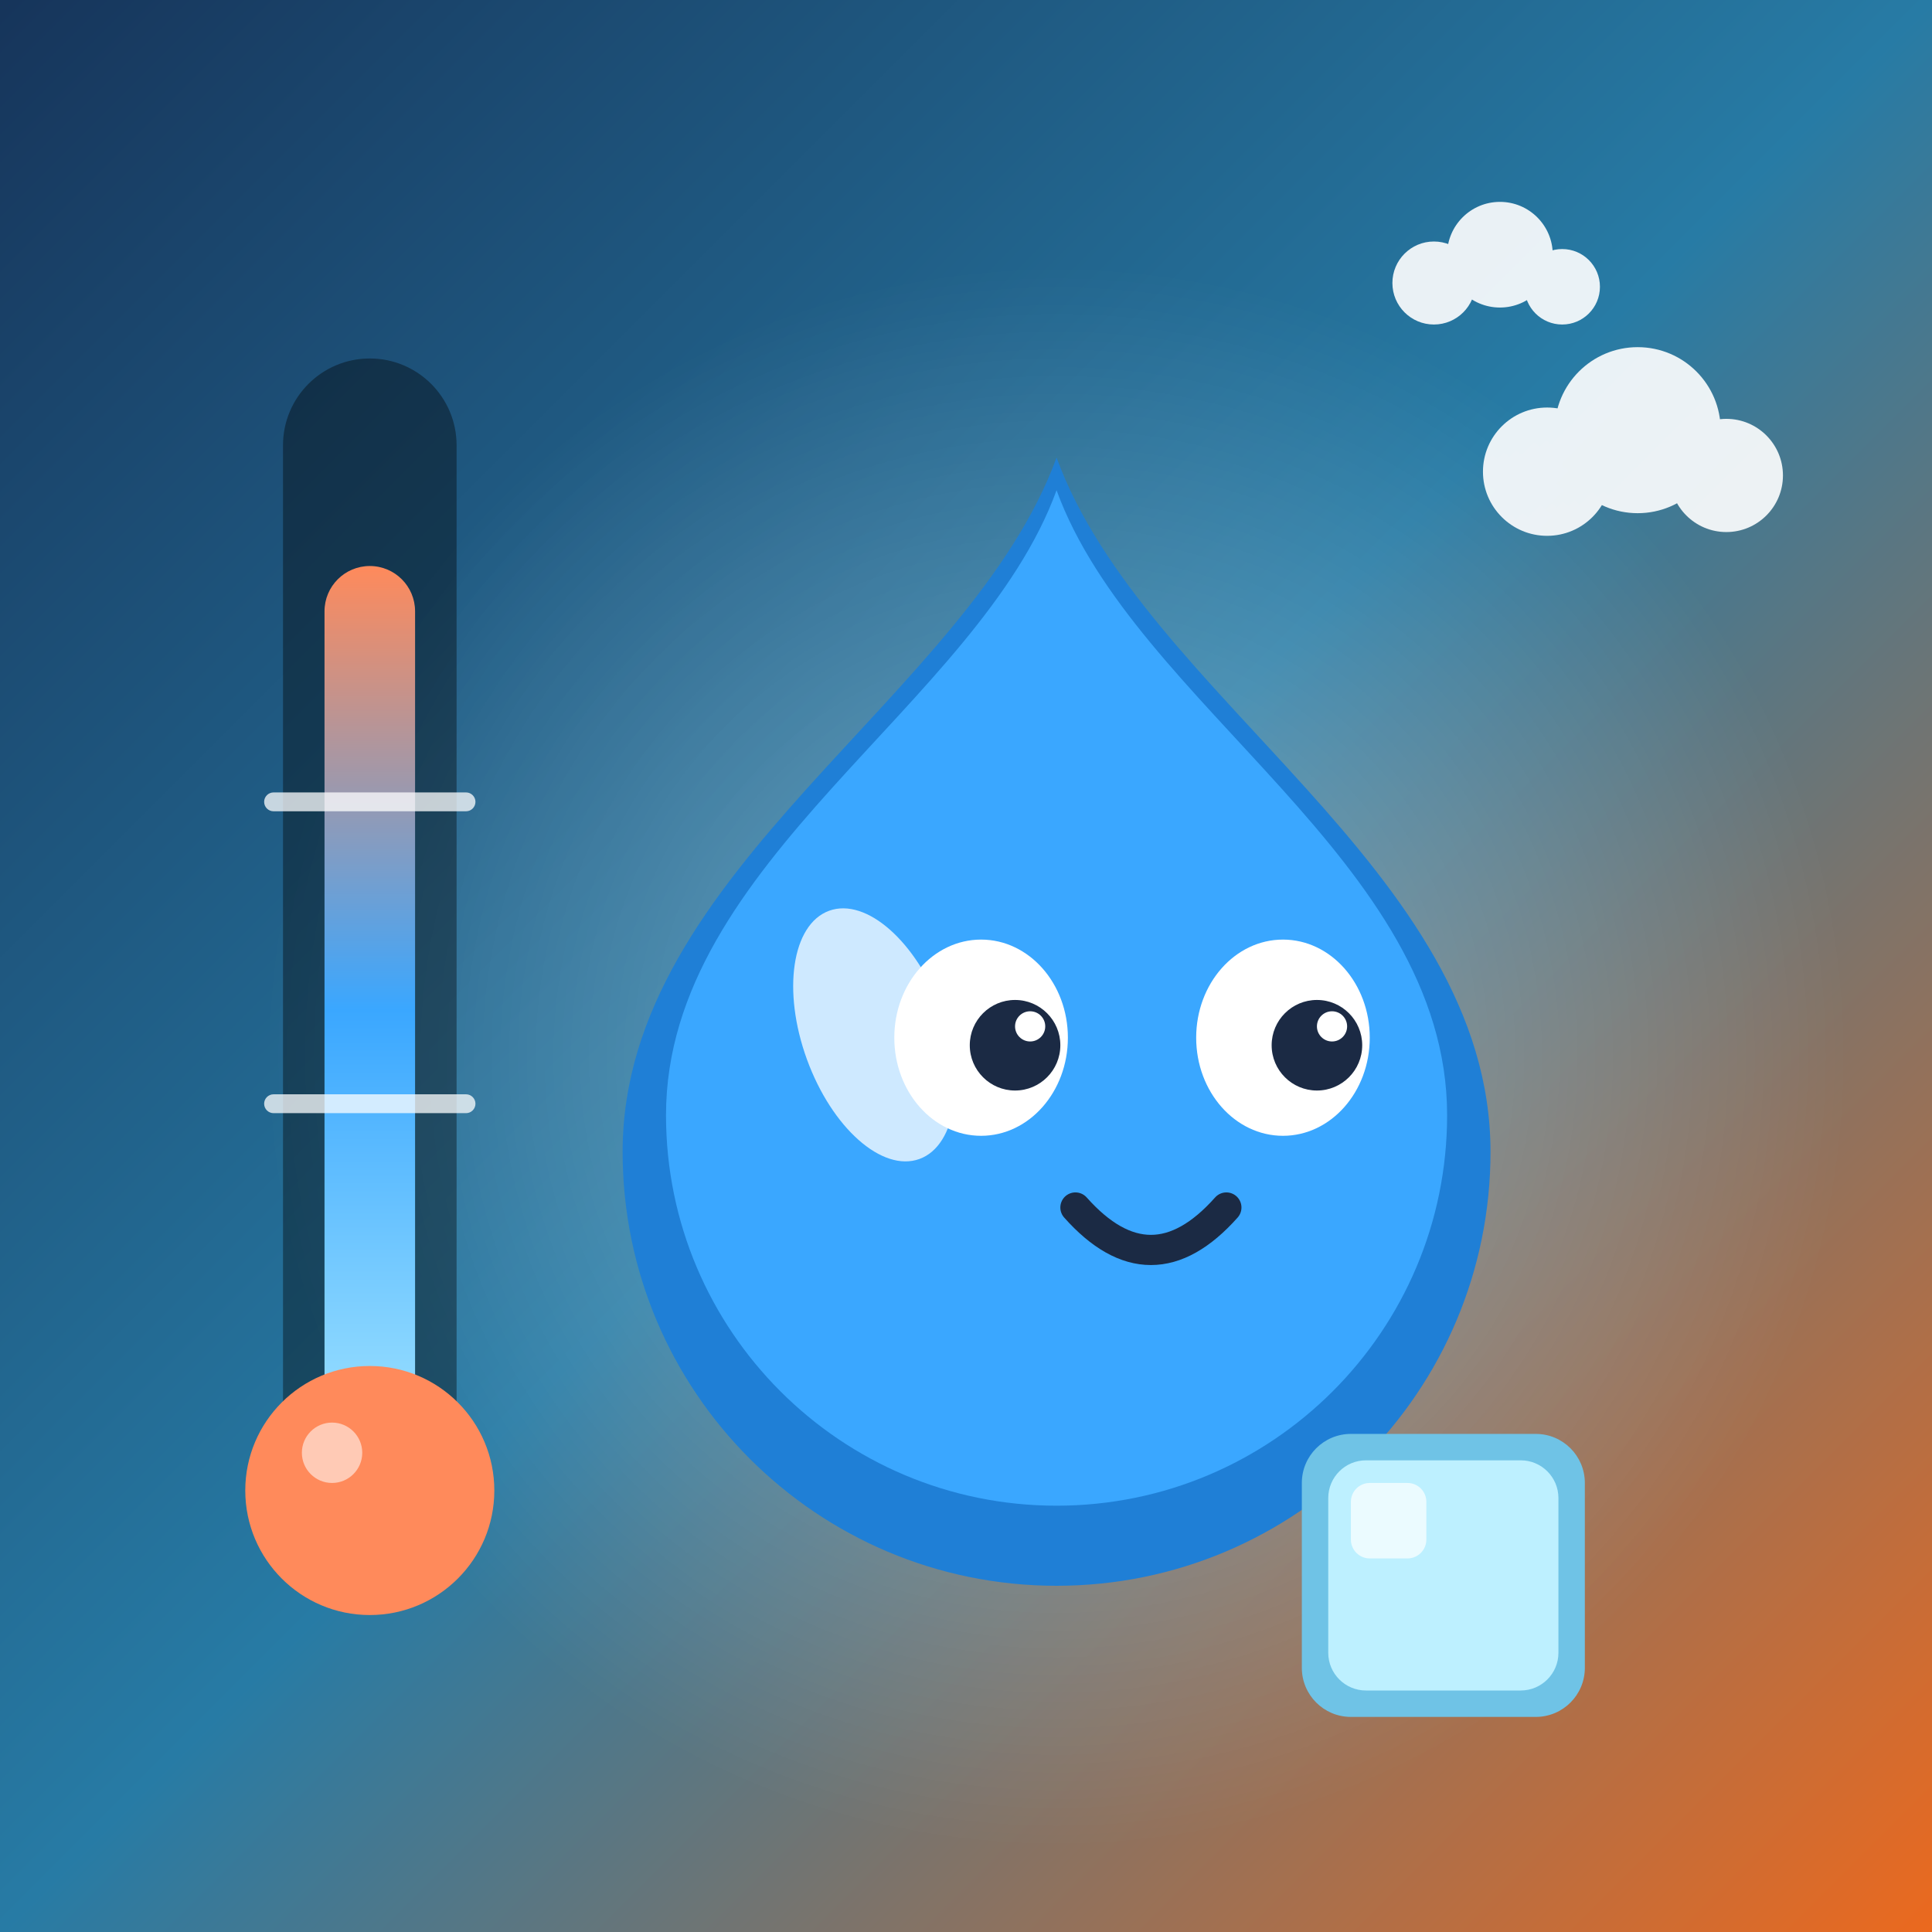
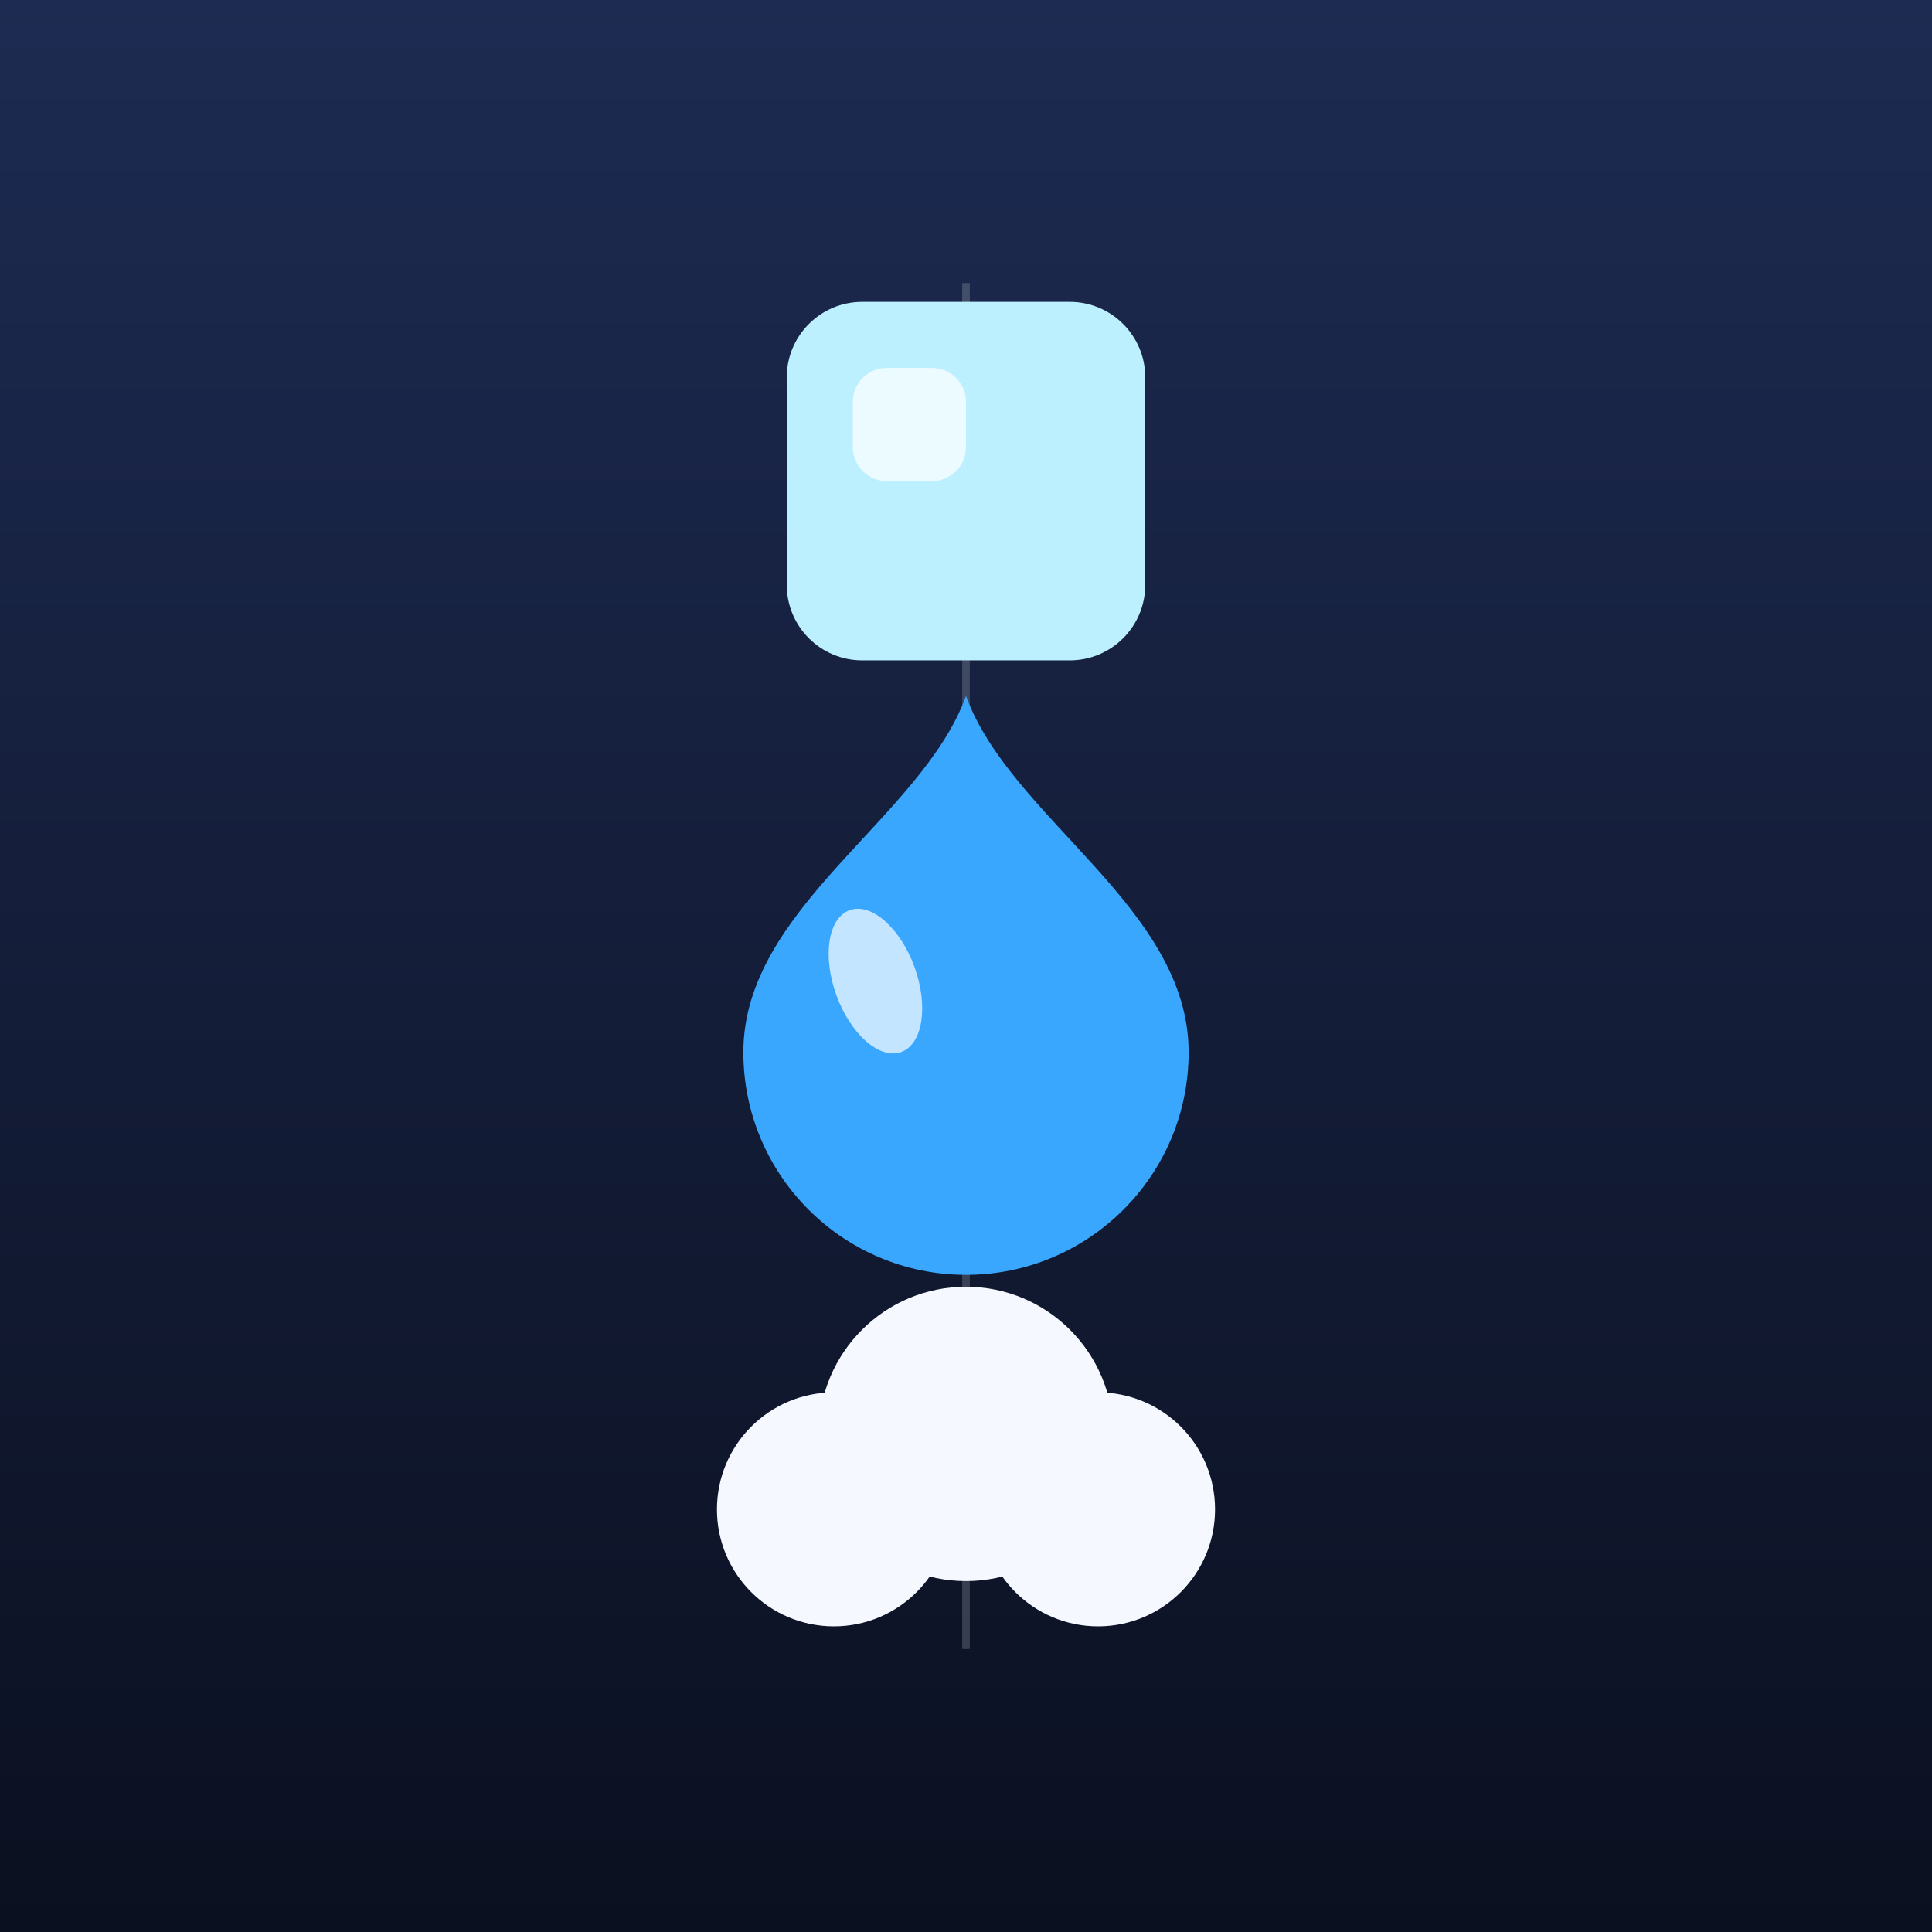
<svg xmlns="http://www.w3.org/2000/svg" viewBox="0 0 1024 1024" width="1024" height="1024">
  <defs>
-     <linearGradient id="bg" x1="0" y1="0" x2="1" y2="1">
-       <stop offset="0" stop-color="hsl(214 60% 22%)" />
-       <stop offset="0.5" stop-color="hsl(200 62% 40%)" />
-       <stop offset="1" stop-color="hsl(22 85% 52%)" />
+     <linearGradient id="bg" x1="0" y1="0" x2="0" y2="1">
+       <stop offset="0" stop-color="#1d2b52" />
+       <stop offset="1" stop-color="#0b1020" />
    </linearGradient>
-     <linearGradient id="merc" x1="0" y1="1" x2="0" y2="0">
-       <stop offset="0" stop-color="#9fe3ff" />
-       <stop offset="0.5" stop-color="#3aa7ff" />
-       <stop offset="1" stop-color="#ff8a5b" />
-     </linearGradient>
-     <radialGradient id="glow" cx="0.5" cy="0.5" r="0.5">
-       <stop offset="0" stop-color="#ffffff" stop-opacity="0.35" />
-       <stop offset="1" stop-color="#ffffff" stop-opacity="0" />
-     </radialGradient>
  </defs>
  <rect width="1024" height="1024" fill="url(#bg)" />
-   <circle cx="560" cy="560" r="420" fill="url(#glow)" />
-   <rect x="150" y="190" width="92" height="640" rx="46" fill="rgba(0,0,0,0.38)" />
-   <rect x="172" y="300" width="48" height="470" rx="24" fill="url(#merc)" />
-   <circle cx="196" cy="790" r="66" fill="#ff8a5b" />
-   <circle cx="176" cy="770" r="16" fill="rgba(255,255,255,0.55)" />
-   <rect x="140" y="420" width="112" height="10" rx="5" fill="rgba(255,255,255,0.75)" />
-   <rect x="140" y="580" width="112" height="10" rx="5" fill="rgba(255,255,255,0.75)" />
-   <path d="M 560 226.5   C 606 353, 790 445, 790 594.5   A 230 230 0 1 1 330 594.5   C 330 445, 514 353, 560 226.5 Z" fill="#1f7fd6" transform="translate(0,16)" />
-   <path d="M 560 226.5   C 606 353, 790 445, 790 594.5   A 230 230 0 1 1 330 594.5   C 330 445, 514 353, 560 226.5 Z" fill="#3aa7ff" transform="translate(560 560) scale(0.9) translate(-560 -560)" />
-   <ellipse cx="463.4" cy="548.5" rx="38" ry="70" transform="rotate(-20 463.4 548.5)" fill="rgba(255,255,255,0.75)" />
-   <ellipse cx="520" cy="550" rx="46" ry="52" fill="#fff" />
-   <ellipse cx="680" cy="550" rx="46" ry="52" fill="#fff" />
-   <circle cx="538" cy="554" r="24" fill="#1b2a44" />
-   <circle cx="698" cy="554" r="24" fill="#1b2a44" />
-   <circle cx="546" cy="544" r="8" fill="#fff" />
-   <circle cx="706" cy="544" r="8" fill="#fff" />
-   <path d="M 570 640 Q 610 685 650 640" stroke="#1b2a44" stroke-width="16" stroke-linecap="round" fill="none" />
-   <g fill="#ffffff" opacity="0.9">
-     <circle cx="820" cy="250" r="34" />
-     <circle cx="868" cy="228" r="44" />
-     <circle cx="915" cy="252" r="30" />
-     <circle cx="760" cy="150" r="22" />
-     <circle cx="795" cy="135" r="28" />
-     <circle cx="828" cy="152" r="20" />
+   <line x1="512" y1="150" x2="512" y2="874" stroke="rgba(255,255,255,.18)" stroke-width="4" />
+   <rect x="417" y="160" width="190" height="190" rx="40" fill="#bdf0ff" />
+   <rect x="452" y="195" width="60" height="60" rx="18" fill="rgba(255,255,255,.7)" />
+   <path d="M 512 368.9 C 535.6 433.8, 630 481, 630 557.7 A 118 118 0 1 1 394 557.7 C 394 481, 488.4 433.8, 512 368.9 Z" fill="#3aa7ff" />
+   <ellipse cx="464" cy="520" rx="22" ry="40" transform="rotate(-20 464 520)" fill="rgba(255,255,255,.7)" />
+   <g fill="#f6f8ff">
+     <circle cx="442" cy="800" r="62" />
+     <circle cx="582" cy="800" r="62" />
+     <circle cx="512" cy="760" r="78" />
  </g>
-   <rect x="690" y="760" width="150" height="150" rx="26" fill="#6fc3e6" />
-   <rect x="704" y="774" width="122" height="122" rx="20" fill="#bdf0ff" />
-   <rect x="716" y="786" width="40" height="40" rx="10" fill="rgba(255,255,255,0.7)" />
</svg>
